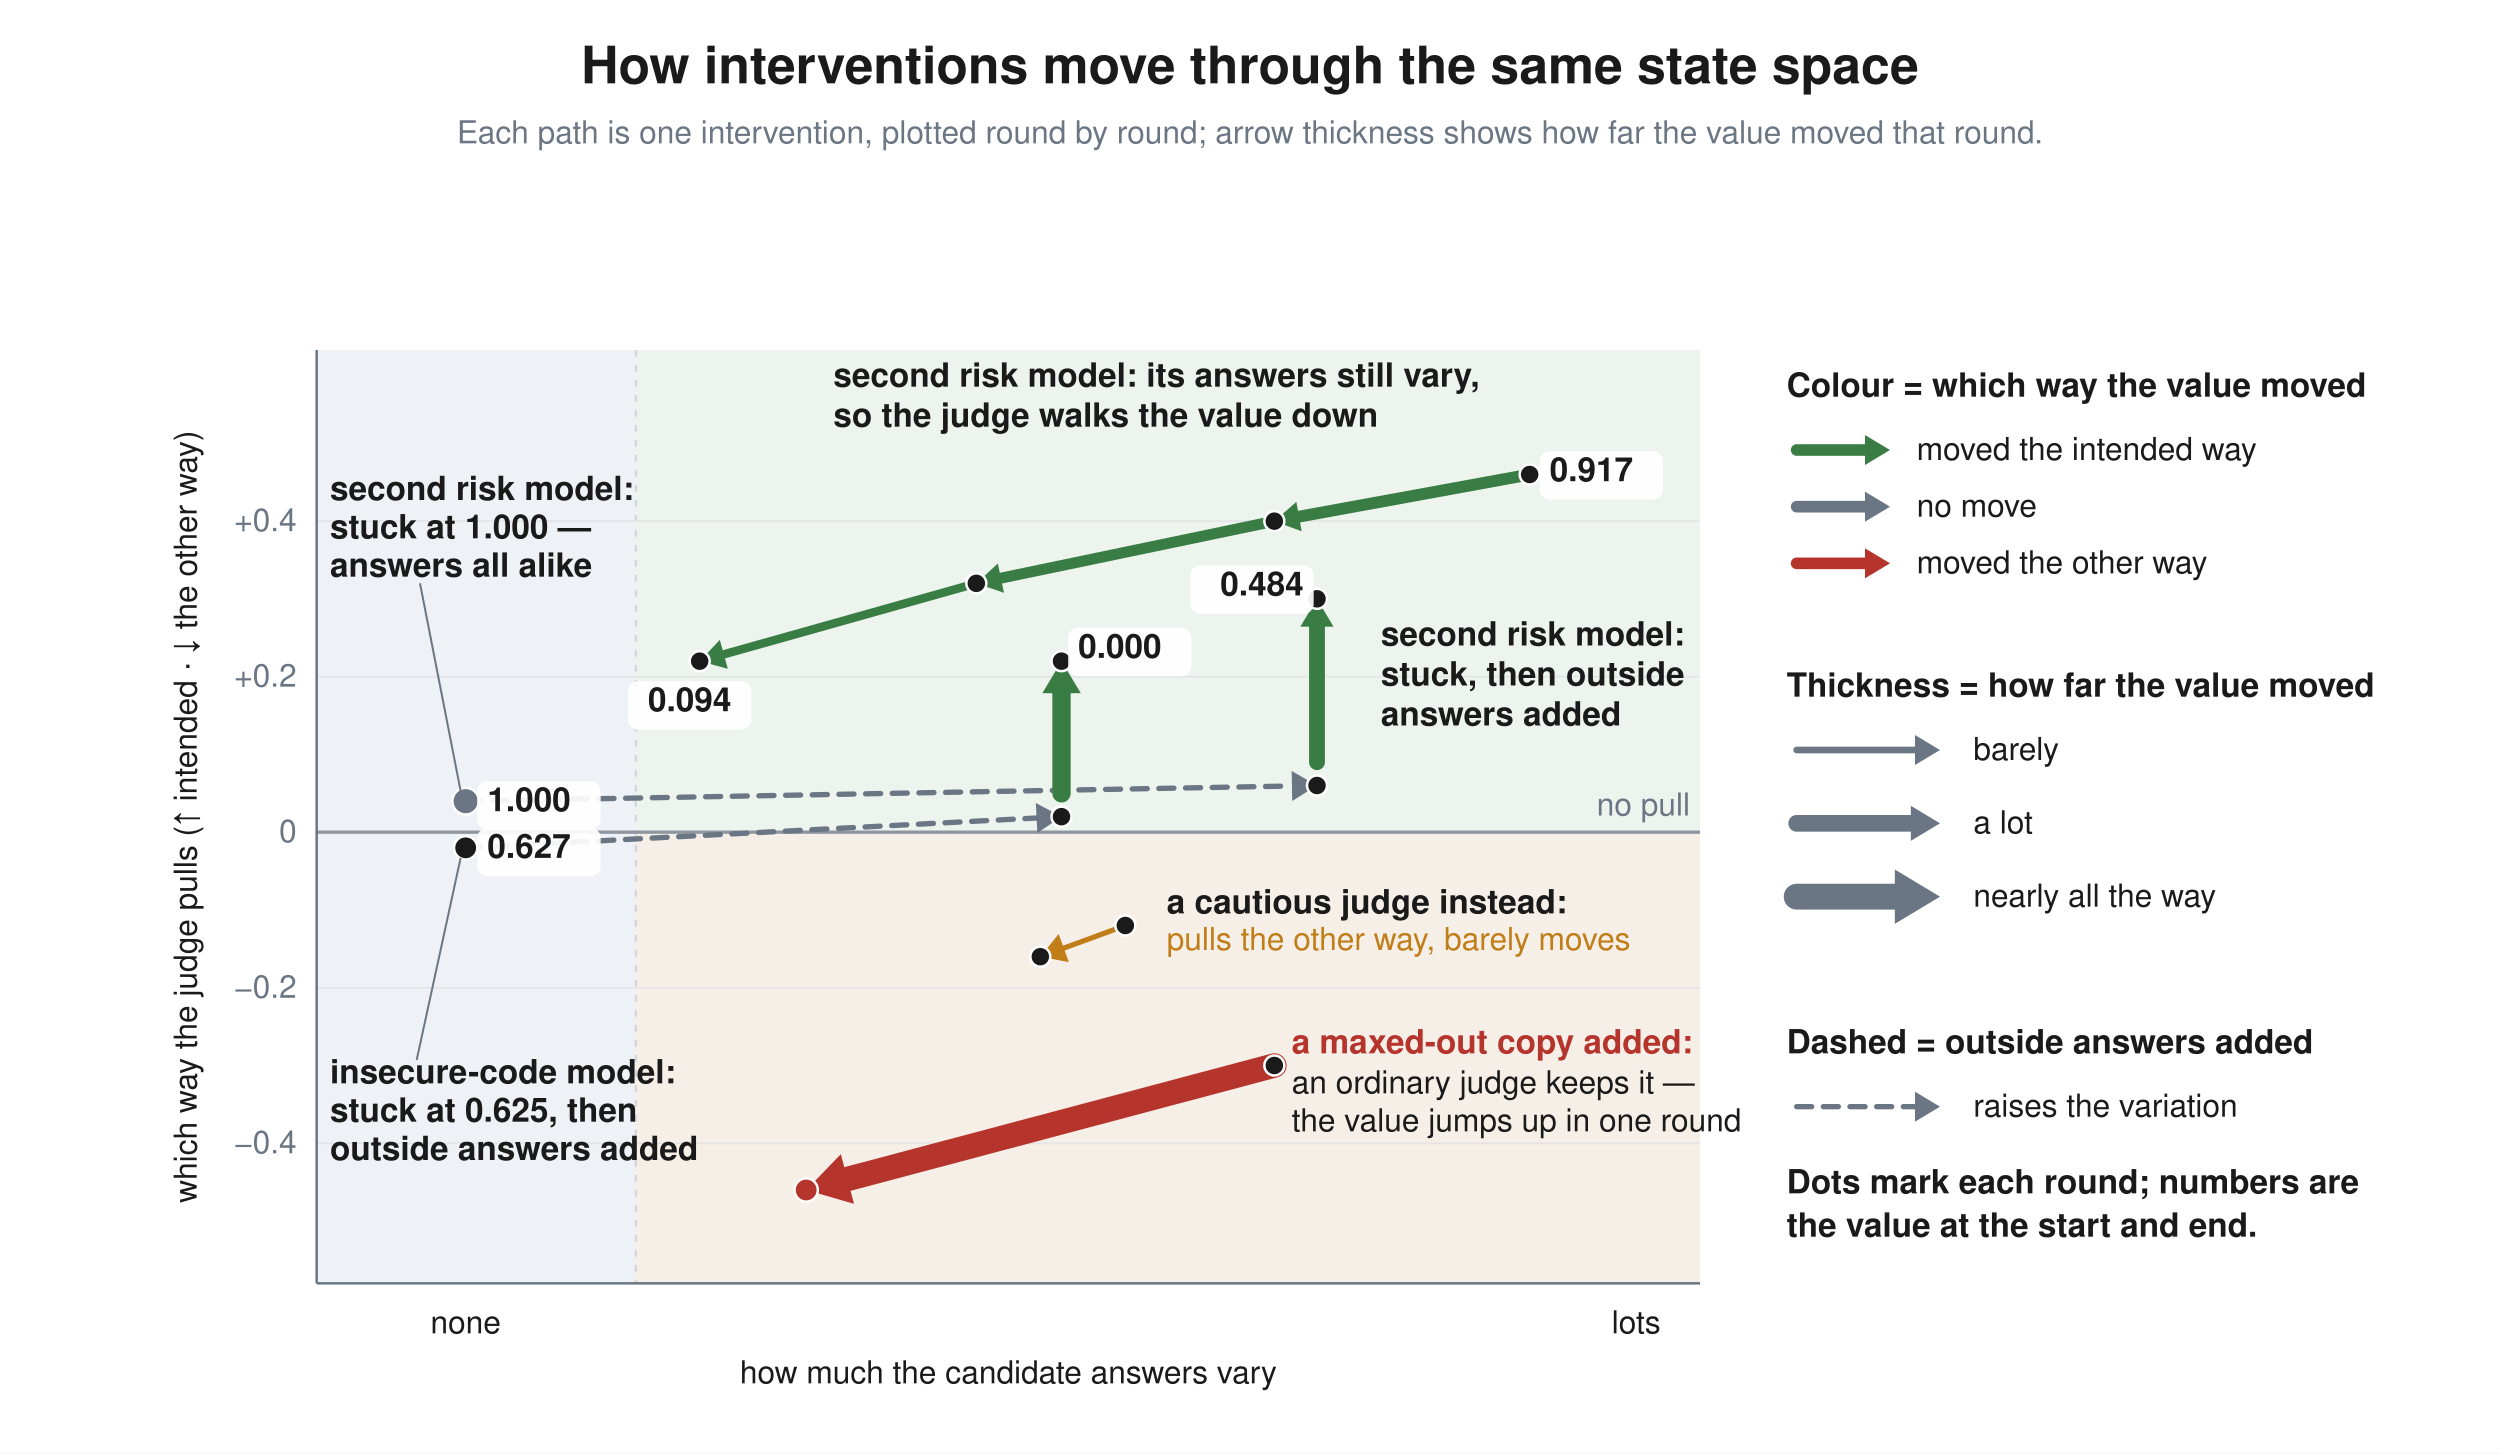
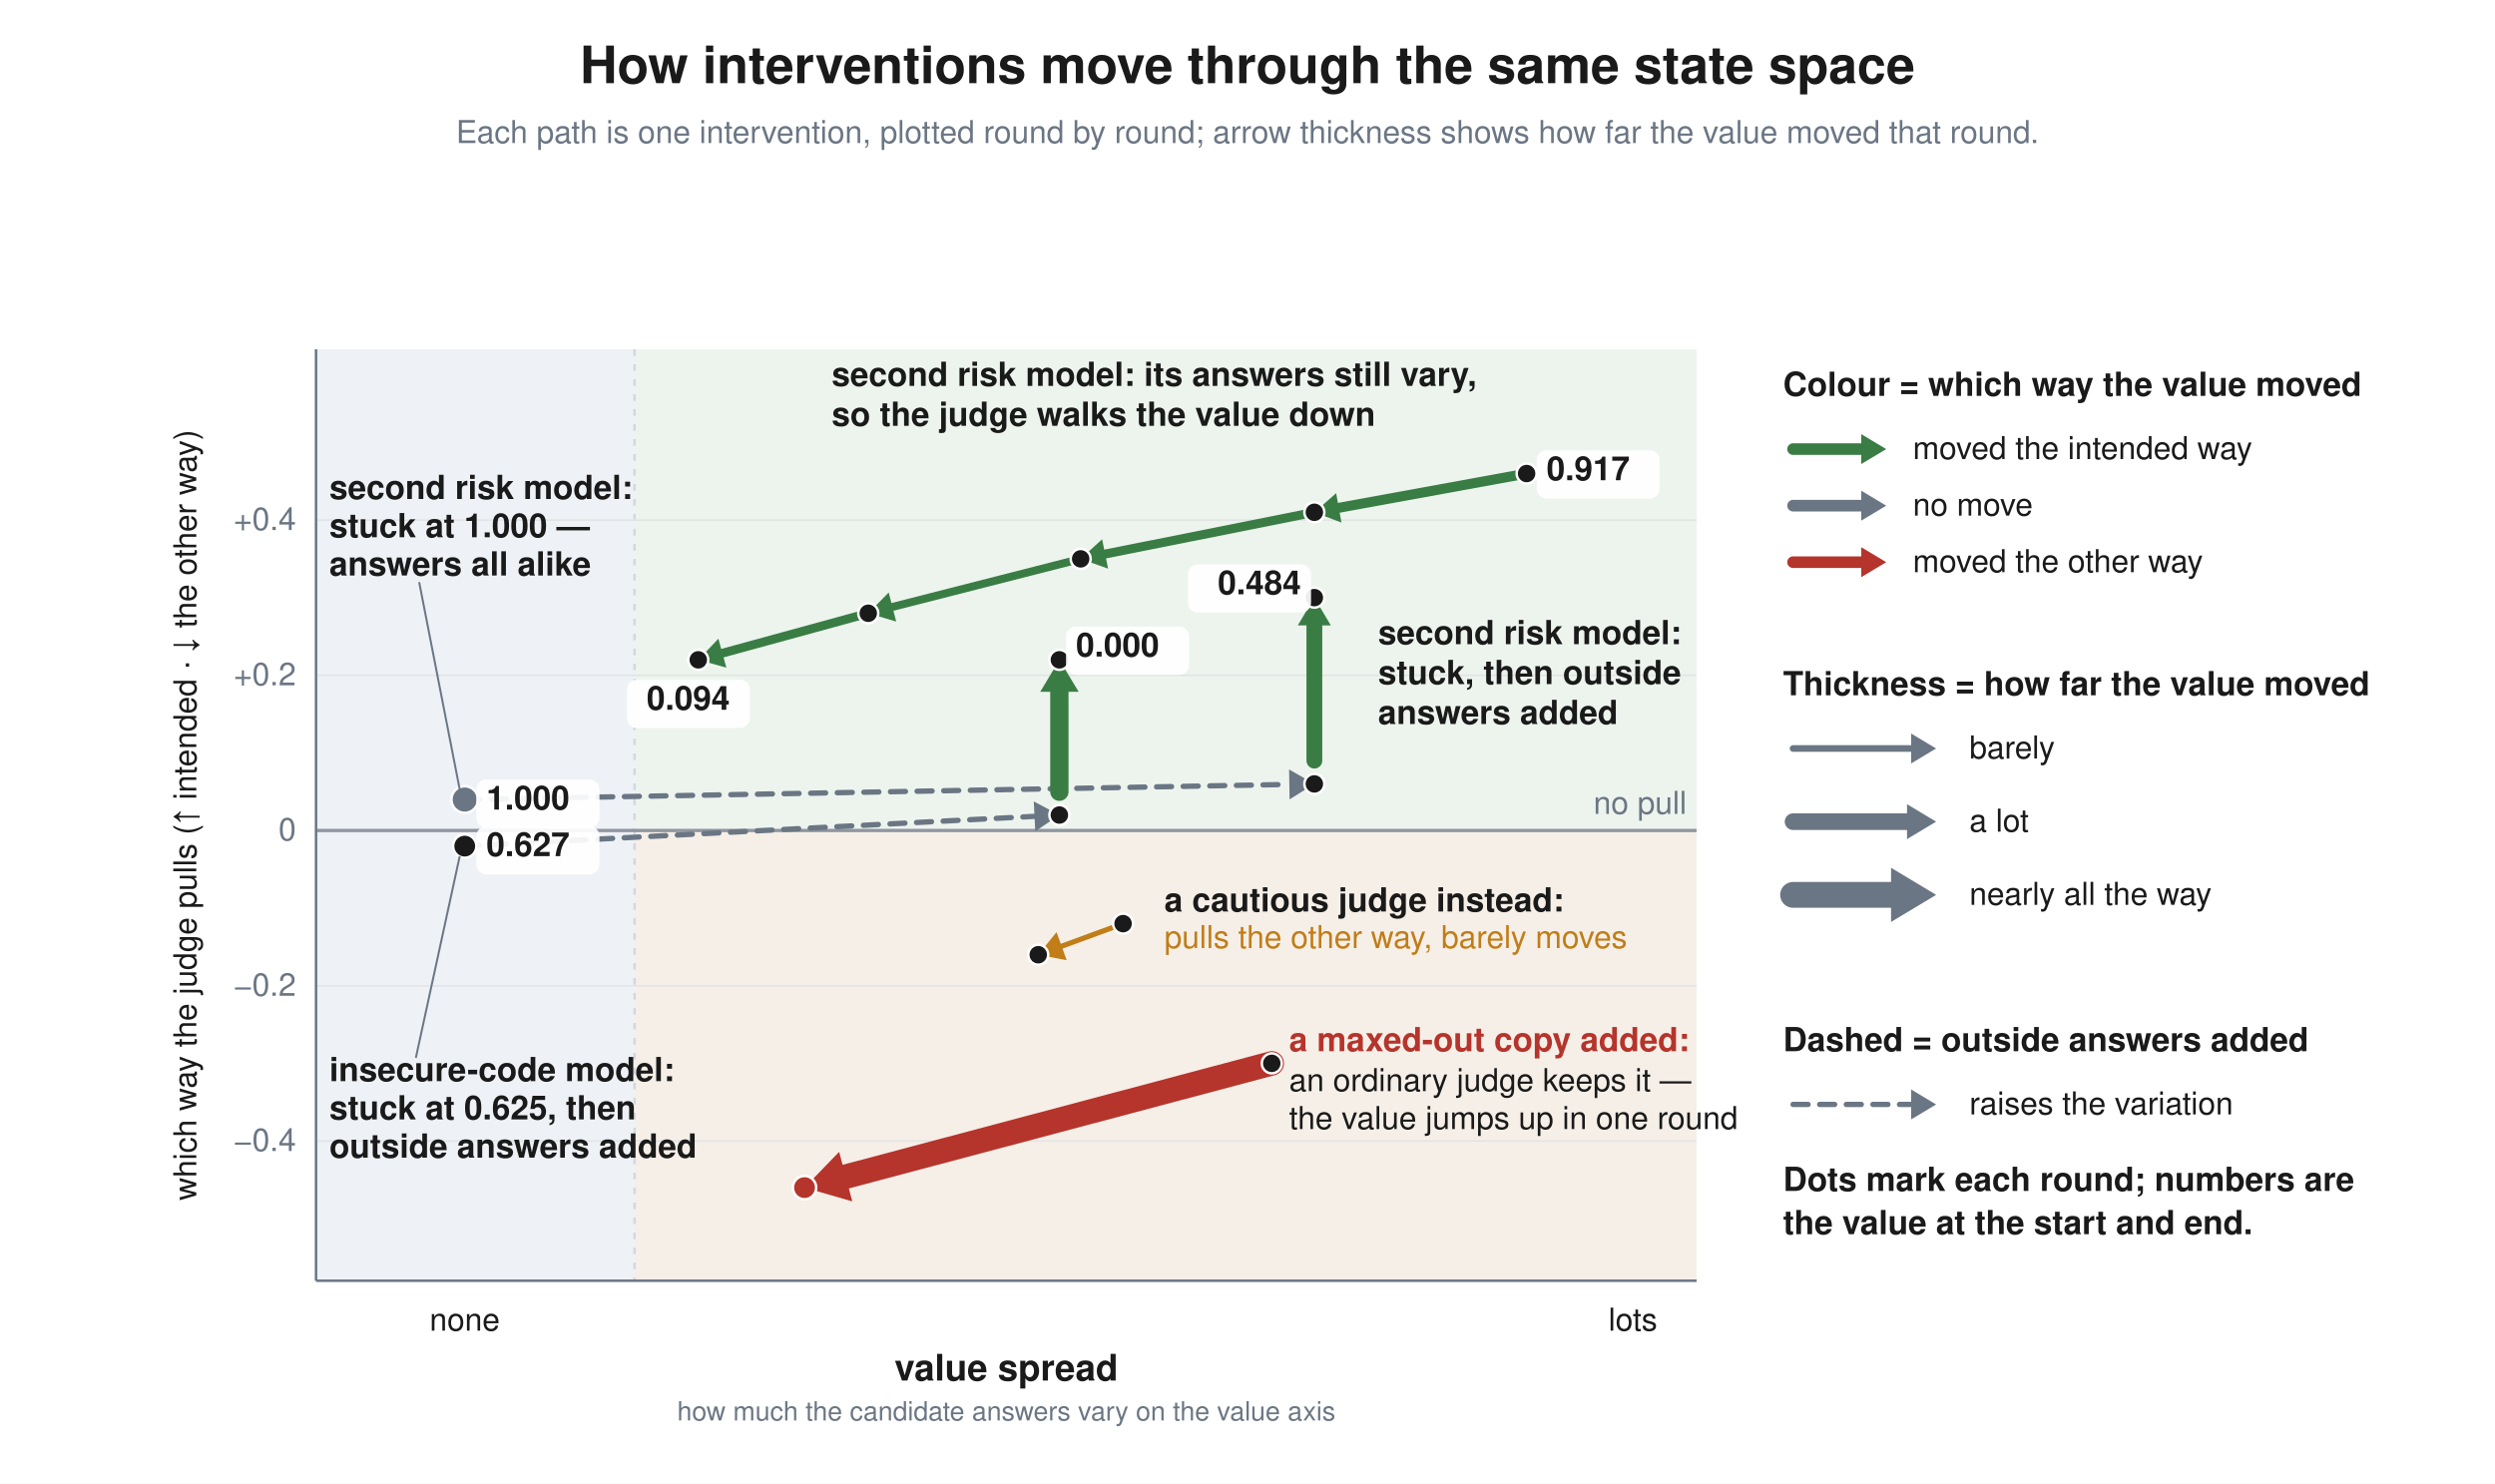
- <svg xmlns="http://www.w3.org/2000/svg" viewBox="0 0 1500 872" font-family="Helvetica, Arial, sans-serif">
-   <rect width="1500" height="872" fill="white" />
+ <svg xmlns="http://www.w3.org/2000/svg" viewBox="0 0 1500 892" font-family="Helvetica, Arial, sans-serif">
+   <rect width="1500" height="892" fill="white" />
  <text x="750" y="50" text-anchor="middle" font-family="Helvetica, Arial, sans-serif" font-size="31" font-weight="bold" fill="#1a1a1a">How interventions move through the same state space</text>
  <text x="750" y="86" text-anchor="middle" font-family="Helvetica, Arial, sans-serif" font-size="19" font-weight="normal" fill="#6b7684">Each path is one intervention, plotted round by round; arrow thickness shows how far the value moved that round.</text>
  <rect x="190" y="210" width="191.5" height="560" fill="#eef1f5" />
  <rect x="381.5" y="210" width="638.5" height="289.3" fill="#edf4ee" />
  <rect x="381.5" y="499.3" width="638.5" height="270.7" fill="#f6efe7" />
  <line x1="381.5" y1="210" x2="381.5" y2="770" stroke="#d3d8de" stroke-width="1.5" stroke-dasharray="4 5" />
  <line x1="190" y1="312.7" x2="1020" y2="312.7" stroke="#e2e4e6" stroke-width="1" />
  <text x="178" y="318.7" text-anchor="end" font-size="19" fill="#6b7684" font-family="Helvetica, Arial, sans-serif">+0.4</text>
  <line x1="190" y1="406.0" x2="1020" y2="406.0" stroke="#e2e4e6" stroke-width="1" />
  <text x="178" y="412.0" text-anchor="end" font-size="19" fill="#6b7684" font-family="Helvetica, Arial, sans-serif">+0.2</text>
  <line x1="190" y1="499.3" x2="1020" y2="499.3" stroke="#8f96a0" stroke-width="2" />
  <text x="178" y="505.3" text-anchor="end" font-size="19" fill="#6b7684" font-family="Helvetica, Arial, sans-serif">0</text>
  <line x1="190" y1="592.7" x2="1020" y2="592.7" stroke="#e2e4e6" stroke-width="1" />
  <text x="178" y="598.7" text-anchor="end" font-size="19" fill="#6b7684" font-family="Helvetica, Arial, sans-serif">−0.2</text>
  <line x1="190" y1="686.0" x2="1020" y2="686.0" stroke="#e2e4e6" stroke-width="1" />
  <text x="178" y="692.0" text-anchor="end" font-size="19" fill="#6b7684" font-family="Helvetica, Arial, sans-serif">−0.4</text>
  <text x="1014" y="489.3" text-anchor="end" font-size="19" fill="#6b7684" font-family="Helvetica, Arial, sans-serif">no pull</text>
  <line x1="190" y1="210" x2="190" y2="770" stroke="#6b7684" stroke-width="1.5" />
  <line x1="190" y1="770" x2="1020" y2="770" stroke="#6b7684" stroke-width="1.5" />
  <text x="279.4" y="800" text-anchor="middle" font-size="19" fill="#1a1a1a" font-family="Helvetica, Arial, sans-serif">none</text>
  <text x="981.7" y="800" text-anchor="middle" font-size="19" fill="#1a1a1a" font-family="Helvetica, Arial, sans-serif">lots</text>
-   <text x="605.0" y="830" text-anchor="middle" font-size="19" fill="#1a1a1a" font-family="Helvetica, Arial, sans-serif">how much the candidate answers vary</text>
+   <text x="605.0" y="830" text-anchor="middle" font-size="22" font-weight="bold" fill="#1a1a1a" font-family="Helvetica, Arial, sans-serif">value spread</text>
+   <text x="605.0" y="854" text-anchor="middle" font-size="16" fill="#6b7684" font-family="Helvetica, Arial, sans-serif">how much the candidate answers vary on the value axis</text>
  <text x="118" y="490.0" font-size="19" fill="#1a1a1a" font-family="Helvetica, Arial, sans-serif" transform="rotate(-90 118 490.0)" text-anchor="middle">which way the judge pulls  (↑ intended · ↓ the other way)</text>
-   <line x1="917.8" y1="284.7" x2="779.4" y2="310.0" stroke="#3a7d44" stroke-width="7.1" stroke-linecap="round" />
-   <polygon points="764.6,312.7 777.8,301.1 781.0,318.8" fill="#3a7d44" />
-   <line x1="764.6" y1="312.7" x2="600.5" y2="346.9" stroke="#3a7d44" stroke-width="6.6" stroke-linecap="round" />
-   <polygon points="585.8,350.0 598.7,338.1 602.4,355.7" fill="#3a7d44" />
-   <line x1="585.8" y1="350.0" x2="434.3" y2="392.6" stroke="#3a7d44" stroke-width="5.1" stroke-linecap="round" />
-   <polygon points="419.8,396.7 431.9,383.9 436.7,401.3" fill="#3a7d44" />
+   <line x1="917.8" y1="284.7" x2="804.9" y2="305.3" stroke="#3a7d44" stroke-width="6.0" stroke-linecap="round" />
+   <polygon points="790.2,308.0 803.3,296.5 806.5,314.2" fill="#3a7d44" />
+   <line x1="790.2" y1="308.0" x2="664.4" y2="333.1" stroke="#3a7d44" stroke-width="5.4" stroke-linecap="round" />
+   <polygon points="649.7,336.0 662.6,324.2 666.2,341.9" fill="#3a7d44" />
+   <line x1="649.7" y1="336.0" x2="536.5" y2="364.9" stroke="#3a7d44" stroke-width="4.8" stroke-linecap="round" />
+   <polygon points="522.0,368.7 534.3,356.2 538.8,373.7" fill="#3a7d44" />
+   <line x1="522.0" y1="368.7" x2="434.3" y2="392.7" stroke="#3a7d44" stroke-width="5.3" stroke-linecap="round" />
+   <polygon points="419.8,396.7 431.9,384.0 436.7,401.4" fill="#3a7d44" />
  <circle cx="917.8" cy="284.7" r="6.0" fill="#1a1a1a" stroke="white" stroke-width="1.5" />
-   <circle cx="764.6" cy="312.7" r="6.0" fill="#1a1a1a" stroke="white" stroke-width="1.5" />
-   <circle cx="585.8" cy="350.0" r="6.0" fill="#1a1a1a" stroke="white" stroke-width="1.5" />
+   <circle cx="790.2" cy="308.0" r="6.0" fill="#1a1a1a" stroke="white" stroke-width="1.5" />
+   <circle cx="649.7" cy="336.0" r="6.0" fill="#1a1a1a" stroke="white" stroke-width="1.5" />
+   <circle cx="522.0" cy="368.7" r="6.0" fill="#1a1a1a" stroke="white" stroke-width="1.5" />
  <circle cx="419.8" cy="396.7" r="6.0" fill="#1a1a1a" stroke="white" stroke-width="1.5" />
  <line x1="279.4" y1="480.7" x2="775.2" y2="471.6" stroke="#6b7684" stroke-width="3.2" stroke-linecap="round" stroke-dasharray="9 7" />
  <polygon points="790.2,471.3 775.3,480.6 775.0,462.6" fill="#6b7684" />
  <line x1="790.2" y1="457.3" x2="790.2" y2="376.0" stroke="#3a7d44" stroke-width="9.5" stroke-linecap="round" />
  <polygon points="790.2,359.3 800.1,376.0 780.2,376.0" fill="#3a7d44" />
  <circle cx="790.2" cy="359.3" r="6.0" fill="#1a1a1a" stroke="white" stroke-width="1.5" />
  <circle cx="790.2" cy="471.3" r="6.0" fill="#1a1a1a" stroke="white" stroke-width="1.5" />
  <line x1="279.4" y1="508.7" x2="621.9" y2="490.8" stroke="#6b7684" stroke-width="3.2" stroke-linecap="round" stroke-dasharray="9 7" />
  <polygon points="636.9,490.0 622.4,499.8 621.5,481.8" fill="#6b7684" />
  <line x1="636.9" y1="476.0" x2="636.9" y2="415.9" stroke="#3a7d44" stroke-width="11.0" stroke-linecap="round" />
  <polygon points="636.9,396.7 648.5,415.9 625.4,415.9" fill="#3a7d44" />
  <circle cx="636.9" cy="396.7" r="6.0" fill="#1a1a1a" stroke="white" stroke-width="1.5" />
  <circle cx="636.9" cy="490.0" r="6.0" fill="#1a1a1a" stroke="white" stroke-width="1.5" />
  <line x1="675.2" y1="555.3" x2="638.2" y2="568.9" stroke="#c07d18" stroke-width="3.1" stroke-linecap="round" />
  <polygon points="624.2,574.0 635.2,560.4 641.3,577.3" fill="#c07d18" />
  <circle cx="675.2" cy="555.3" r="6.0" fill="#1a1a1a" stroke="white" stroke-width="1.5" />
  <circle cx="624.2" cy="574.0" r="6.0" fill="#1a1a1a" stroke="white" stroke-width="1.5" />
  <line x1="764.6" y1="639.3" x2="508.5" y2="707.4" stroke="#b5342c" stroke-width="14.7" stroke-linecap="round" />
  <polygon points="483.7,714.0 504.5,692.5 512.4,722.3" fill="#b5342c" />
  <circle cx="764.6" cy="639.3" r="6.0" fill="#1a1a1a" stroke="white" stroke-width="1.5" />
  <circle cx="483.7" cy="714.0" r="7.0" fill="#b5342c" stroke="white" stroke-width="1.5" />
  <circle cx="279.4" cy="480.7" r="8.0" fill="#6b7684" stroke="white" stroke-width="1.5" />
  <circle cx="279.4" cy="508.7" r="7.0" fill="#1a1a1a" stroke="white" stroke-width="1.5" />
  <text x="500.0" y="232.0" text-anchor="start" font-family="Helvetica, Arial, sans-serif" font-size="20" font-weight="bold" fill="#1a1a1a">second risk model: its answers still vary,</text>
  <text x="500.0" y="256.0" text-anchor="start" font-family="Helvetica, Arial, sans-serif" font-size="20" font-weight="bold" fill="#1a1a1a">so the judge walks the value down</text>
  <rect x="923.8" y="270.7" width="74.0" height="29" rx="6" fill="white" fill-opacity="0.92" />
  <text x="929.8" y="288.7" text-anchor="start" font-family="Helvetica, Arial, sans-serif" font-size="20" font-weight="bold" fill="#1a1a1a">0.917</text>
  <rect x="376.8" y="408.7" width="74.0" height="29" rx="6" fill="white" fill-opacity="0.92" />
  <text x="413.8" y="426.7" text-anchor="middle" font-family="Helvetica, Arial, sans-serif" font-size="20" font-weight="bold" fill="#1a1a1a">0.094</text>
  <text x="828.5" y="387.3" text-anchor="start" font-family="Helvetica, Arial, sans-serif" font-size="20" font-weight="bold" fill="#1a1a1a">second risk model:</text>
  <text x="828.5" y="411.3" text-anchor="start" font-family="Helvetica, Arial, sans-serif" font-size="20" font-weight="bold" fill="#1a1a1a">stuck, then outside</text>
  <text x="828.5" y="435.3" text-anchor="start" font-family="Helvetica, Arial, sans-serif" font-size="20" font-weight="bold" fill="#1a1a1a">answers added</text>
  <rect x="714.2" y="339.3" width="74.0" height="29" rx="6" fill="white" fill-opacity="0.92" />
  <text x="782.2" y="357.3" text-anchor="end" font-family="Helvetica, Arial, sans-serif" font-size="20" font-weight="bold" fill="#1a1a1a">0.484</text>
  <text x="198.0" y="300.0" text-anchor="start" font-family="Helvetica, Arial, sans-serif" font-size="20" font-weight="bold" fill="#1a1a1a">second risk model:</text>
  <text x="198.0" y="323.0" text-anchor="start" font-family="Helvetica, Arial, sans-serif" font-size="20" font-weight="bold" fill="#1a1a1a">stuck at 1.000 —</text>
  <text x="198.0" y="346.0" text-anchor="start" font-family="Helvetica, Arial, sans-serif" font-size="20" font-weight="bold" fill="#1a1a1a">answers all alike</text>
  <line x1="252" y1="350" x2="276.4" y2="474.7" stroke="#6b7684" stroke-width="1.2" />
  <rect x="286.4" y="468.7" width="74.0" height="29" rx="6" fill="white" fill-opacity="0.92" />
  <text x="292.4" y="486.7" text-anchor="start" font-family="Helvetica, Arial, sans-serif" font-size="20" font-weight="bold" fill="#1a1a1a">1.000</text>
  <text x="198.0" y="650.0" text-anchor="start" font-family="Helvetica, Arial, sans-serif" font-size="20" font-weight="bold" fill="#1a1a1a">insecure-code model:</text>
  <text x="198.0" y="673.0" text-anchor="start" font-family="Helvetica, Arial, sans-serif" font-size="20" font-weight="bold" fill="#1a1a1a">stuck at 0.625, then</text>
  <text x="198.0" y="696.0" text-anchor="start" font-family="Helvetica, Arial, sans-serif" font-size="20" font-weight="bold" fill="#1a1a1a">outside answers added</text>
  <line x1="250" y1="636" x2="276.4" y2="514.7" stroke="#6b7684" stroke-width="1.2" />
  <rect x="286.4" y="496.7" width="74.0" height="29" rx="6" fill="white" fill-opacity="0.92" />
  <text x="292.4" y="514.7" text-anchor="start" font-family="Helvetica, Arial, sans-serif" font-size="20" font-weight="bold" fill="#1a1a1a">0.627</text>
  <rect x="640.9" y="376.7" width="74.0" height="29" rx="6" fill="white" fill-opacity="0.92" />
  <text x="646.9" y="394.7" text-anchor="start" font-family="Helvetica, Arial, sans-serif" font-size="20" font-weight="bold" fill="#1a1a1a">0.000</text>
  <text x="700.0" y="548.0" text-anchor="start" font-family="Helvetica, Arial, sans-serif" font-size="20" font-weight="bold" fill="#1a1a1a">a cautious judge instead:</text>
  <text x="700.0" y="570.0" text-anchor="start" font-family="Helvetica, Arial, sans-serif" font-size="19" font-weight="normal" fill="#c07d18">pulls the other way, barely moves</text>
  <text x="775.0" y="632.0" text-anchor="start" font-family="Helvetica, Arial, sans-serif" font-size="20" font-weight="bold" fill="#b5342c">a maxed-out copy added:</text>
  <text x="775.0" y="656.0" text-anchor="start" font-family="Helvetica, Arial, sans-serif" font-size="19" font-weight="normal" fill="#1a1a1a">an ordinary judge keeps it —</text>
  <text x="775.0" y="678.8" text-anchor="start" font-family="Helvetica, Arial, sans-serif" font-size="19" font-weight="normal" fill="#1a1a1a">the value jumps up in one round</text>
  <text x="1072" y="238" font-size="20" font-weight="bold" fill="#1a1a1a" font-family="Helvetica, Arial, sans-serif">Colour = which way the value moved</text>
  <line x1="1078.0" y1="270.0" x2="1119.0" y2="270.0" stroke="#3a7d44" stroke-width="7.0" stroke-linecap="round" />
  <polygon points="1134.0,270.0 1119.0,279.0 1119.0,261.0" fill="#3a7d44" />
  <text x="1150" y="276" font-size="19" fill="#1a1a1a" font-family="Helvetica, Arial, sans-serif">moved the intended way</text>
  <line x1="1078.0" y1="304.0" x2="1119.0" y2="304.0" stroke="#6b7684" stroke-width="7.0" stroke-linecap="round" />
  <polygon points="1134.0,304.0 1119.0,313.0 1119.0,295.0" fill="#6b7684" />
  <text x="1150" y="310" font-size="19" fill="#1a1a1a" font-family="Helvetica, Arial, sans-serif">no move</text>
  <line x1="1078.0" y1="338.0" x2="1119.0" y2="338.0" stroke="#b5342c" stroke-width="7.0" stroke-linecap="round" />
  <polygon points="1134.0,338.0 1119.0,347.0 1119.0,329.0" fill="#b5342c" />
  <text x="1150" y="344" font-size="19" fill="#1a1a1a" font-family="Helvetica, Arial, sans-serif">moved the other way</text>
  <text x="1072" y="418" font-size="20" font-weight="bold" fill="#1a1a1a" font-family="Helvetica, Arial, sans-serif">Thickness = how far the value moved</text>
  <line x1="1078.0" y1="450.0" x2="1149.0" y2="450.0" stroke="#6b7684" stroke-width="4.0" stroke-linecap="round" />
  <polygon points="1164.0,450.0 1149.0,459.0 1149.0,441.0" fill="#6b7684" />
  <text x="1184" y="456" font-size="19" fill="#1a1a1a" font-family="Helvetica, Arial, sans-serif">barely</text>
  <line x1="1078.0" y1="494.0" x2="1146.5" y2="494.0" stroke="#6b7684" stroke-width="10.0" stroke-linecap="round" />
  <polygon points="1164.0,494.0 1146.5,504.5 1146.5,483.5" fill="#6b7684" />
  <text x="1184" y="500" font-size="19" fill="#1a1a1a" font-family="Helvetica, Arial, sans-serif">a lot</text>
  <line x1="1078.0" y1="538.0" x2="1136.9" y2="538.0" stroke="#6b7684" stroke-width="15.5" stroke-linecap="round" />
  <polygon points="1164.0,538.0 1136.9,554.3 1136.9,521.7" fill="#6b7684" />
  <text x="1184" y="544" font-size="19" fill="#1a1a1a" font-family="Helvetica, Arial, sans-serif">nearly all the way</text>
  <text x="1072" y="632" font-size="20" font-weight="bold" fill="#1a1a1a" font-family="Helvetica, Arial, sans-serif">Dashed = outside answers added</text>
  <line x1="1078.0" y1="664.0" x2="1149.0" y2="664.0" stroke="#6b7684" stroke-width="3.2" stroke-linecap="round" stroke-dasharray="9 7" />
  <polygon points="1164.0,664.0 1149.0,673.0 1149.0,655.0" fill="#6b7684" />
  <text x="1184" y="670" font-size="19" fill="#1a1a1a" font-family="Helvetica, Arial, sans-serif">raises the variation</text>
  <text x="1072" y="716" font-size="20" font-weight="bold" fill="#1a1a1a" font-family="Helvetica, Arial, sans-serif">Dots mark each round; numbers are</text>
  <text x="1072" y="742" font-size="20" font-weight="bold" fill="#1a1a1a" font-family="Helvetica, Arial, sans-serif">the value at the start and end.</text>
</svg>
